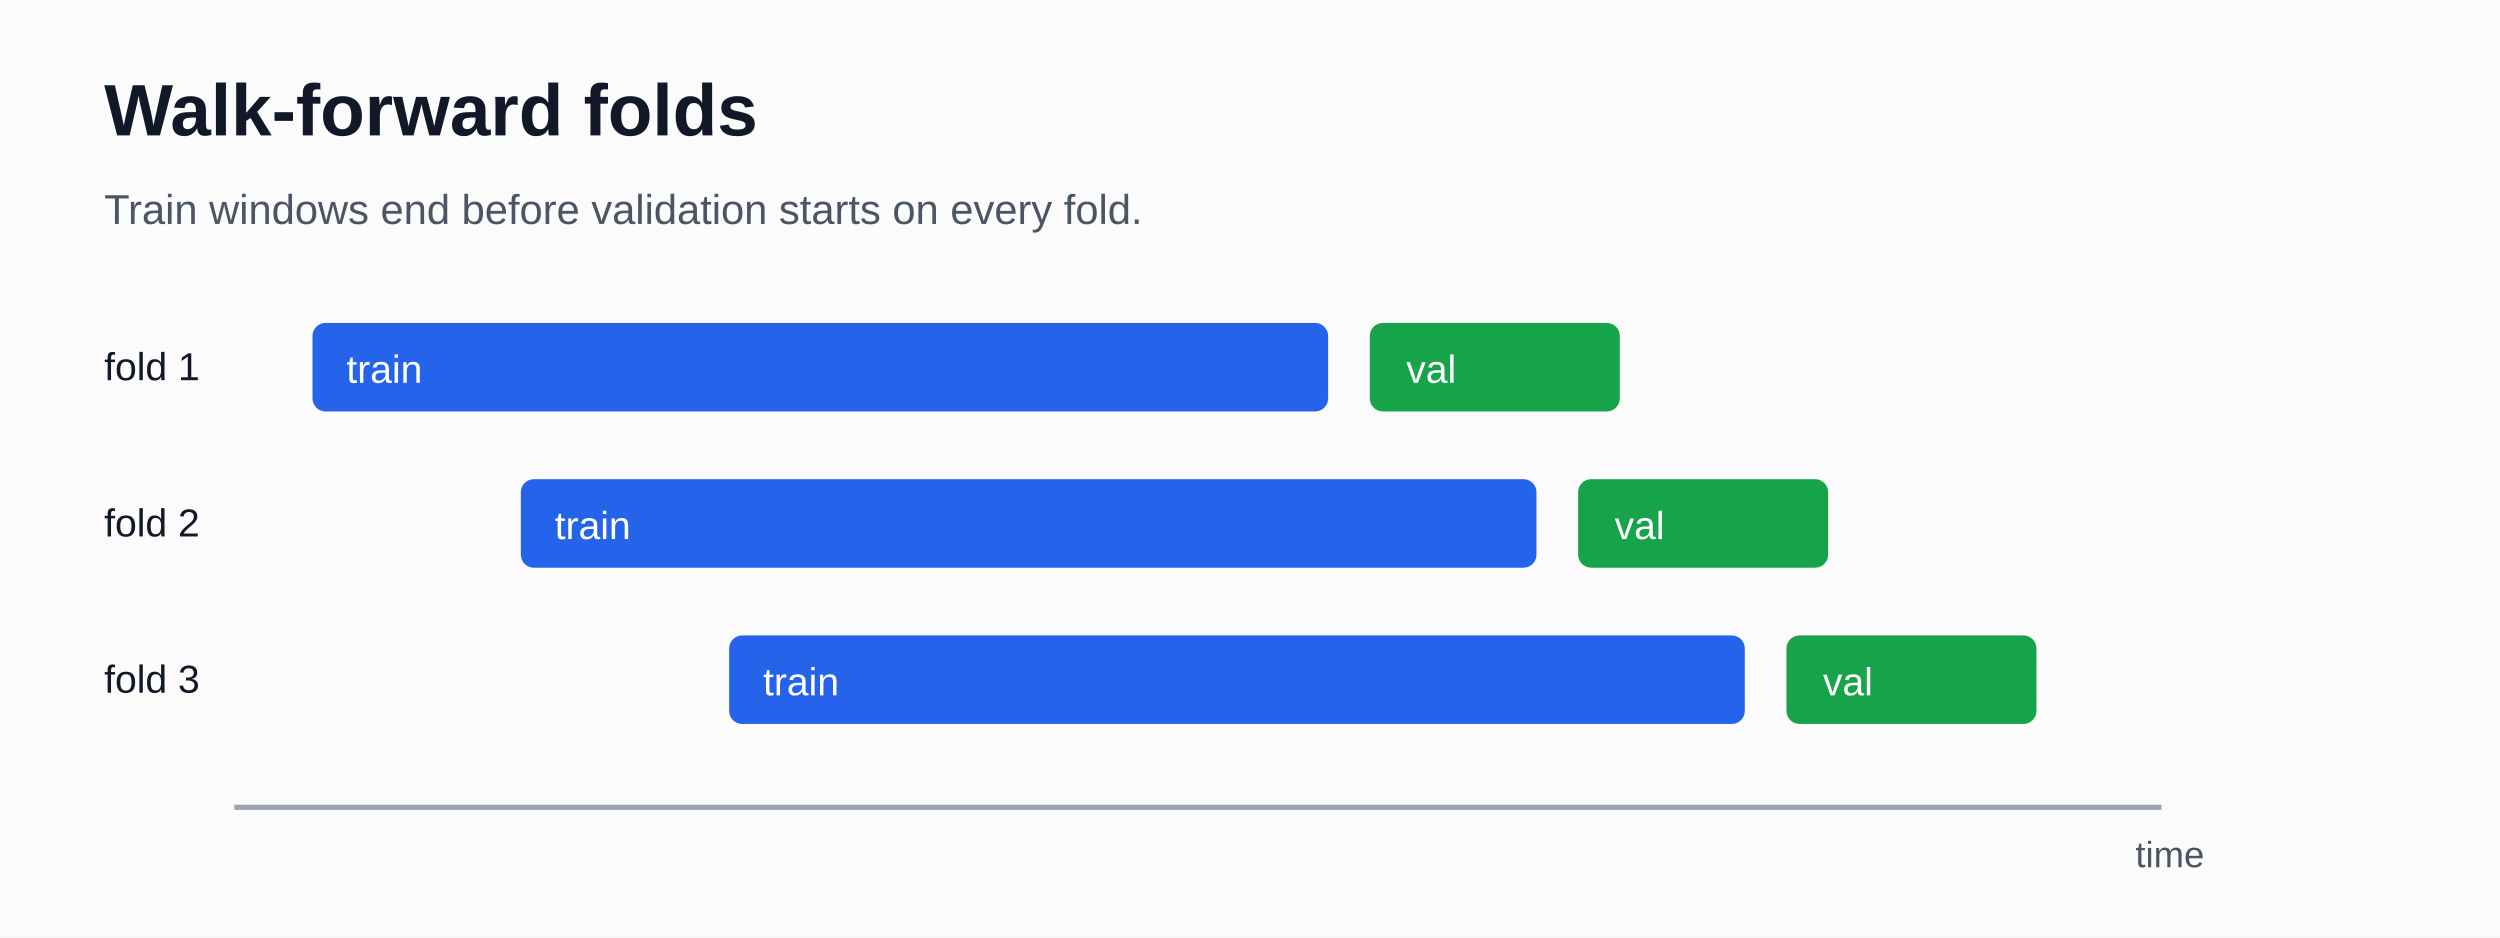
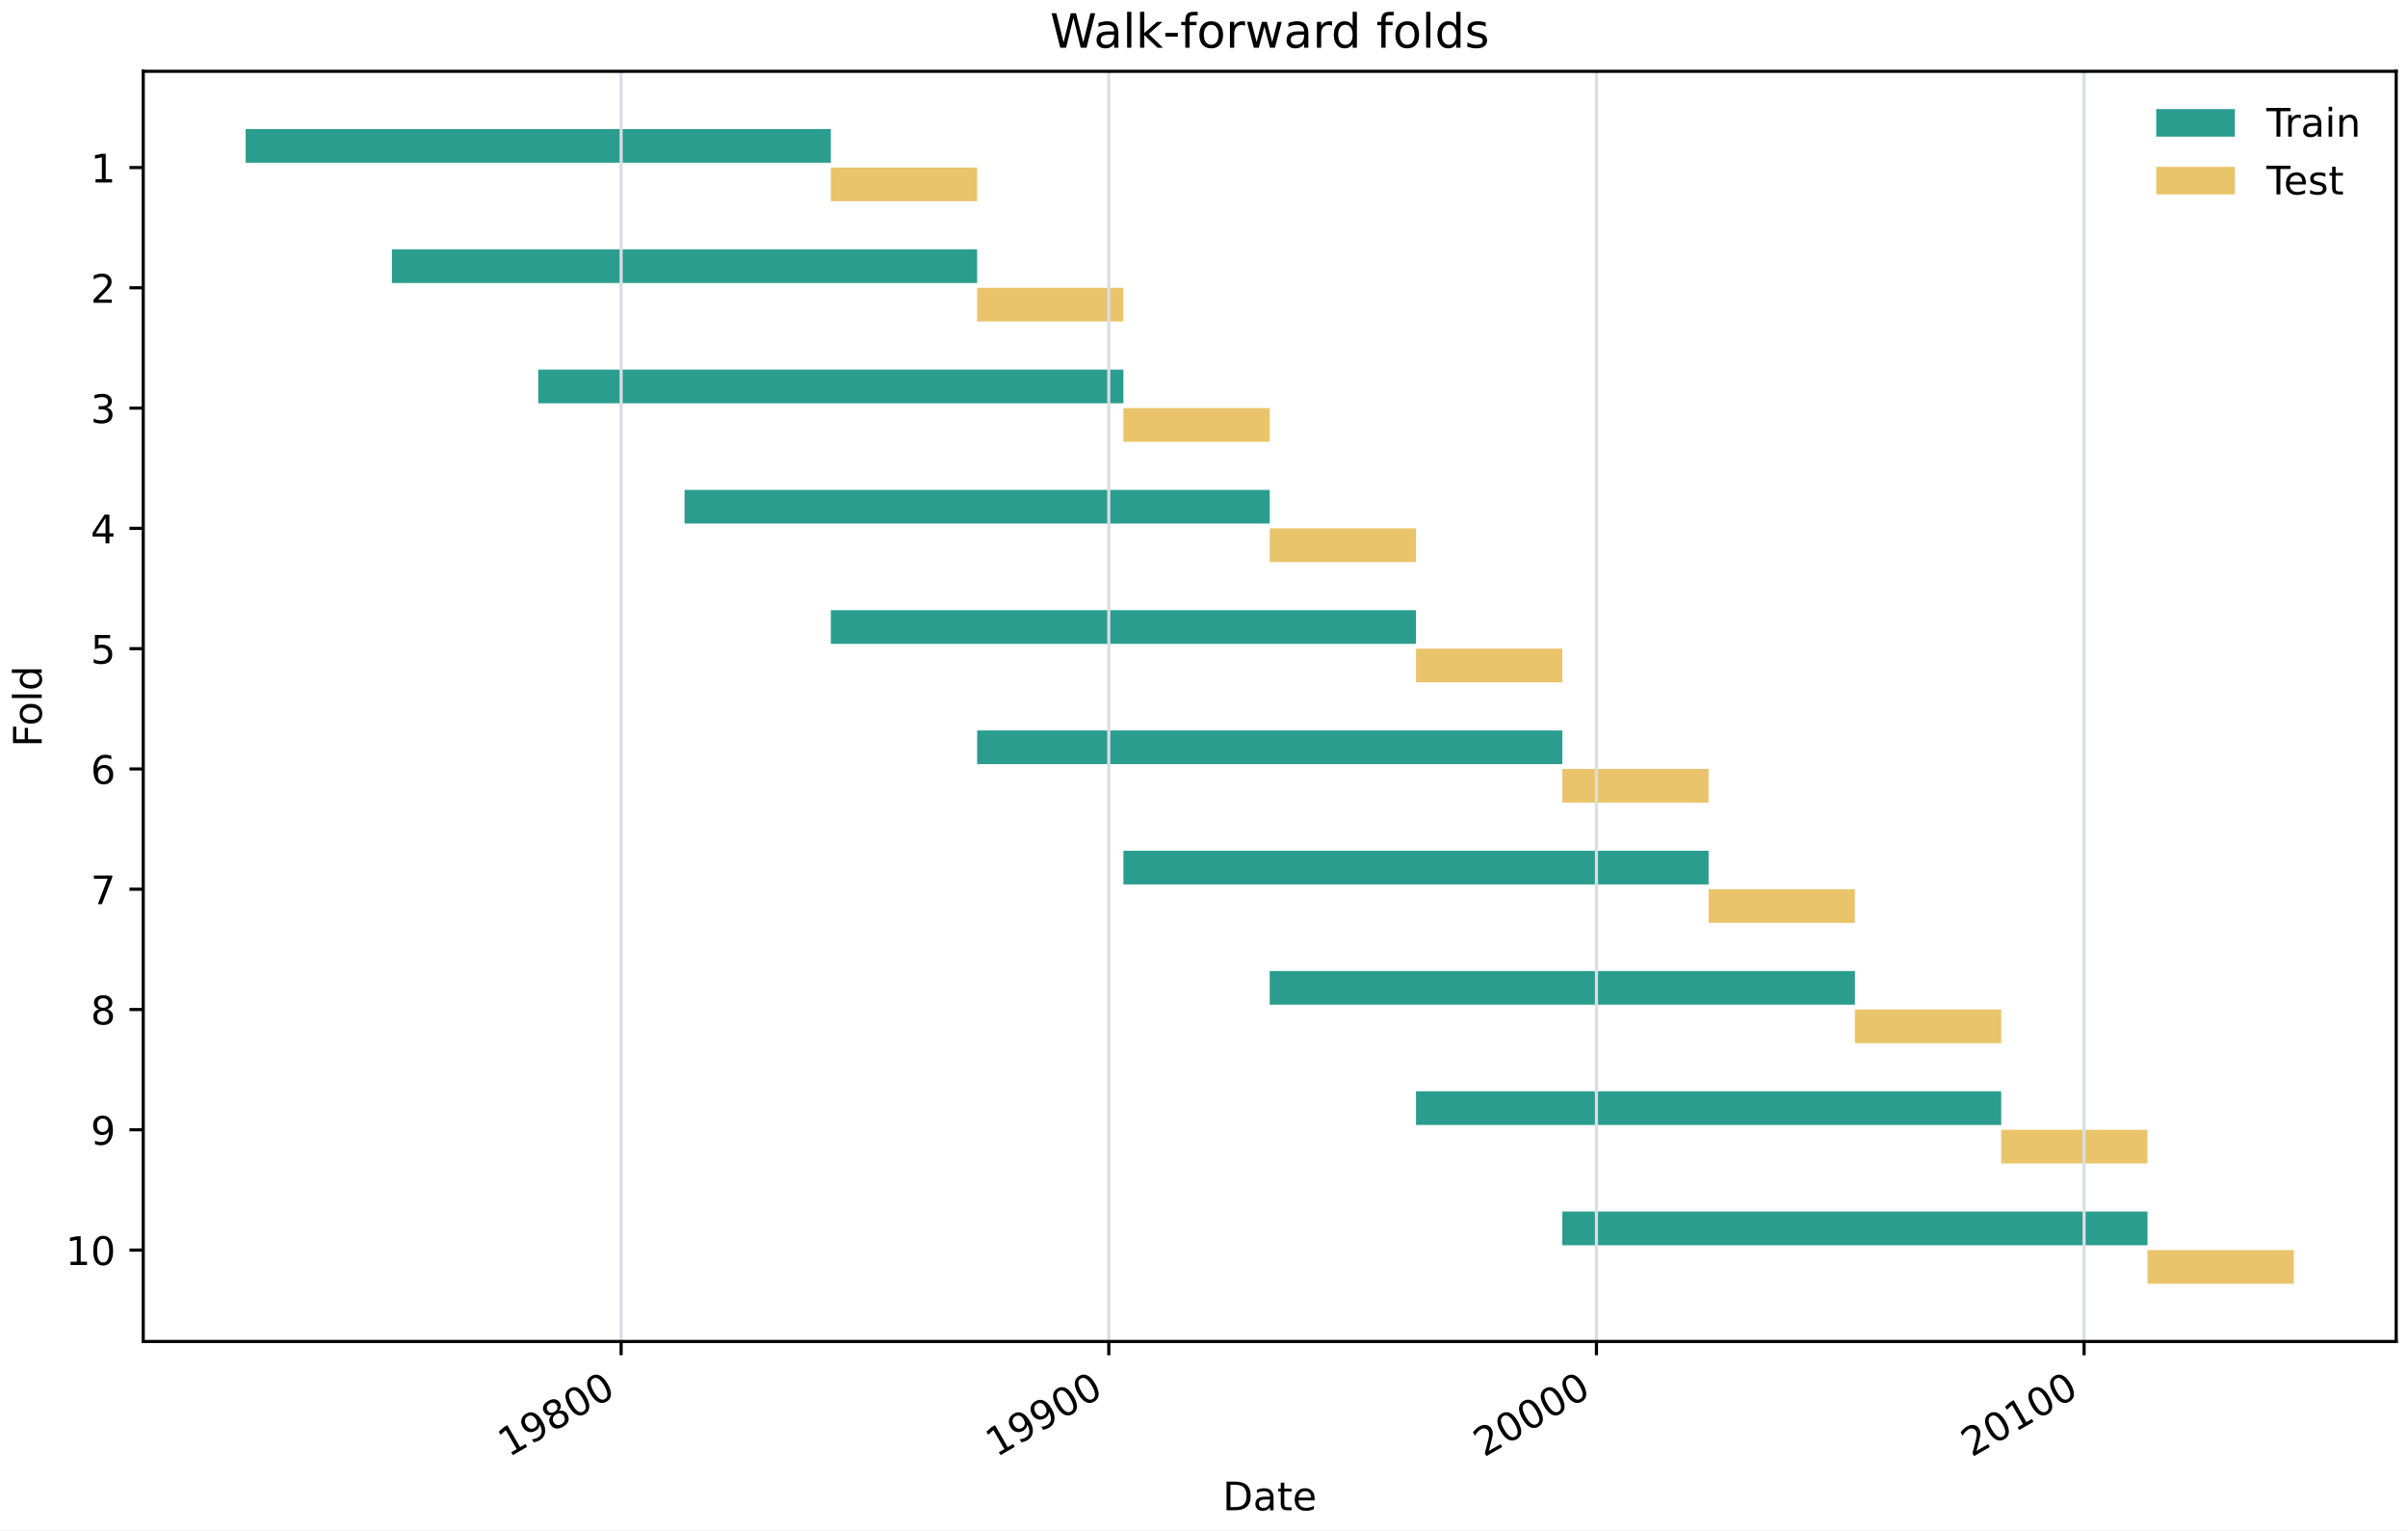
- <svg xmlns="http://www.w3.org/2000/svg" width="960" height="360" viewBox="0 0 960 360">
-   <rect width="960" height="360" fill="#fbfbfb" />
-   <text x="40" y="52" font-family="Arial, sans-serif" font-size="28" font-weight="700" fill="#111827">Walk-forward folds</text>
-   <text x="40" y="86" font-family="Arial, sans-serif" font-size="16" fill="#4b5563">Train windows end before validation starts on every fold.</text>
-   <g font-family="Arial, sans-serif" font-size="15" fill="#111827">
-     <text x="40" y="146">fold 1</text>
-     <rect x="120" y="124" width="390" height="34" rx="5" fill="#2563eb" />
-     <rect x="526" y="124" width="96" height="34" rx="5" fill="#16a34a" />
-     <text x="133" y="147" fill="#fff">train</text>
-     <text x="540" y="147" fill="#fff">val</text>
-     <text x="40" y="206">fold 2</text>
-     <rect x="200" y="184" width="390" height="34" rx="5" fill="#2563eb" />
-     <rect x="606" y="184" width="96" height="34" rx="5" fill="#16a34a" />
-     <text x="213" y="207" fill="#fff">train</text>
-     <text x="620" y="207" fill="#fff">val</text>
-     <text x="40" y="266">fold 3</text>
-     <rect x="280" y="244" width="390" height="34" rx="5" fill="#2563eb" />
-     <rect x="686" y="244" width="96" height="34" rx="5" fill="#16a34a" />
-     <text x="293" y="267" fill="#fff">train</text>
-     <text x="700" y="267" fill="#fff">val</text>
+ <svg xmlns="http://www.w3.org/2000/svg" xmlns:xlink="http://www.w3.org/1999/xlink" width="612pt" height="388.8pt" viewBox="0 0 612 388.8" version="1.1">
+   <defs>
+     <style type="text/css">*{stroke-linejoin: round; stroke-linecap: butt}</style>
+   </defs>
+   <g id="figure_1">
+     <g id="patch_1">
+       <path d="M 0 388.8 L 612 388.8 L 612 0 L 0 0 z " style="fill: #ffffff" />
+     </g>
+     <g id="axes_1">
+       <g id="patch_2">
+         <path d="M 36.403 340.834 L 609 340.834 L 609 18.118 L 36.403 18.118 z " style="fill: #ffffff" />
+       </g>
+       <g id="PolyCollection_1">
+         <path d="M 62.43 32.787 L 62.43 41.344 L 211.157 41.344 L 211.157 32.787 z " clip-path="url(#pca16dbfe46)" style="fill: #2a9d8f" />
+       </g>
+       <g id="PolyCollection_2">
+         <path d="M 211.157 42.567 L 211.157 51.123 L 248.338 51.123 L 248.338 42.567 z " clip-path="url(#pca16dbfe46)" style="fill: #e9c46a" />
+       </g>
+       <g id="PolyCollection_3">
+         <path d="M 99.612 63.347 L 99.612 71.904 L 248.338 71.904 L 248.338 63.347 z " clip-path="url(#pca16dbfe46)" style="fill: #2a9d8f" />
+       </g>
+       <g id="PolyCollection_4">
+         <path d="M 248.338 73.127 L 248.338 81.684 L 285.52 81.684 L 285.52 73.127 z " clip-path="url(#pca16dbfe46)" style="fill: #e9c46a" />
+       </g>
+       <g id="PolyCollection_5">
+         <path d="M 136.794 93.908 L 136.794 102.464 L 285.52 102.464 L 285.52 93.908 z " clip-path="url(#pca16dbfe46)" style="fill: #2a9d8f" />
+       </g>
+       <g id="PolyCollection_6">
+         <path d="M 285.52 103.687 L 285.52 112.244 L 322.702 112.244 L 322.702 103.687 z " clip-path="url(#pca16dbfe46)" style="fill: #e9c46a" />
+       </g>
+       <g id="PolyCollection_7">
+         <path d="M 173.975 124.468 L 173.975 133.025 L 322.702 133.025 L 322.702 124.468 z " clip-path="url(#pca16dbfe46)" style="fill: #2a9d8f" />
+       </g>
+       <g id="PolyCollection_8">
+         <path d="M 322.702 134.247 L 322.702 142.804 L 359.883 142.804 L 359.883 134.247 z " clip-path="url(#pca16dbfe46)" style="fill: #e9c46a" />
+       </g>
+       <g id="PolyCollection_9">
+         <path d="M 211.157 155.028 L 211.157 163.585 L 359.883 163.585 L 359.883 155.028 z " clip-path="url(#pca16dbfe46)" style="fill: #2a9d8f" />
+       </g>
+       <g id="PolyCollection_10">
+         <path d="M 359.883 164.807 L 359.883 173.364 L 397.065 173.364 L 397.065 164.807 z " clip-path="url(#pca16dbfe46)" style="fill: #e9c46a" />
+       </g>
+       <g id="PolyCollection_11">
+         <path d="M 248.338 185.588 L 248.338 194.145 L 397.065 194.145 L 397.065 185.588 z " clip-path="url(#pca16dbfe46)" style="fill: #2a9d8f" />
+       </g>
+       <g id="PolyCollection_12">
+         <path d="M 397.065 195.367 L 397.065 203.924 L 434.246 203.924 L 434.246 195.367 z " clip-path="url(#pca16dbfe46)" style="fill: #e9c46a" />
+       </g>
+       <g id="PolyCollection_13">
+         <path d="M 285.52 216.148 L 285.52 224.705 L 434.246 224.705 L 434.246 216.148 z " clip-path="url(#pca16dbfe46)" style="fill: #2a9d8f" />
+       </g>
+       <g id="PolyCollection_14">
+         <path d="M 434.246 225.928 L 434.246 234.484 L 471.428 234.484 L 471.428 225.928 z " clip-path="url(#pca16dbfe46)" style="fill: #e9c46a" />
+       </g>
+       <g id="PolyCollection_15">
+         <path d="M 322.702 246.709 L 322.702 255.265 L 471.428 255.265 L 471.428 246.709 z " clip-path="url(#pca16dbfe46)" style="fill: #2a9d8f" />
+       </g>
+       <g id="PolyCollection_16">
+         <path d="M 471.428 256.488 L 471.428 265.045 L 508.609 265.045 L 508.609 256.488 z " clip-path="url(#pca16dbfe46)" style="fill: #e9c46a" />
+       </g>
+       <g id="PolyCollection_17">
+         <path d="M 359.883 277.269 L 359.883 285.826 L 508.609 285.826 L 508.609 277.269 z " clip-path="url(#pca16dbfe46)" style="fill: #2a9d8f" />
+       </g>
+       <g id="PolyCollection_18">
+         <path d="M 508.609 287.048 L 508.609 295.605 L 545.791 295.605 L 545.791 287.048 z " clip-path="url(#pca16dbfe46)" style="fill: #e9c46a" />
+       </g>
+       <g id="PolyCollection_19">
+         <path d="M 397.065 307.829 L 397.065 316.386 L 545.791 316.386 L 545.791 307.829 z " clip-path="url(#pca16dbfe46)" style="fill: #2a9d8f" />
+       </g>
+       <g id="PolyCollection_20">
+         <path d="M 545.791 317.608 L 545.791 326.165 L 582.973 326.165 L 582.973 317.608 z " clip-path="url(#pca16dbfe46)" style="fill: #e9c46a" />
+       </g>
+       <g id="matplotlib.axis_1">
+         <g id="xtick_1">
+           <g id="line2d_1">
+             <path d="M 157.863 340.834 L 157.863 18.118 " clip-path="url(#pca16dbfe46)" style="fill: none; stroke: #d9dee3; stroke-width: 0.8; stroke-linecap: square" />
+           </g>
+           <g id="line2d_2">
+             <defs>
+               <path id="m3db64fca69" d="M 0 0 L 0 3.5 " style="stroke: #000000; stroke-width: 0.8" />
+             </defs>
+             <g>
+               <use xlink:href="#m3db64fca69" x="157.863" y="340.834" style="stroke: #000000; stroke-width: 0.8" />
+             </g>
+           </g>
+           <g id="text_1">
+             <g transform="translate(129.2729 370.3206) rotate(-30) scale(0.1 -0.1)">
+               <defs>
+                 <path id="DejaVuSans-31" d="M 794 531 L 1825 531 L 1825 4091 L 703 3866 L 703 4441 L 1819 4666 L 2450 4666 L 2450 531 L 3481 531 L 3481 0 L 794 0 L 794 531 z " transform="scale(0.015625)" />
+                 <path id="DejaVuSans-39" d="M 703 97 L 703 672 Q 941 559 1184 500 Q 1428 441 1663 441 Q 2288 441 2617 861 Q 2947 1281 2994 2138 Q 2813 1869 2534 1725 Q 2256 1581 1919 1581 Q 1219 1581 811 2004 Q 403 2428 403 3163 Q 403 3881 828 4315 Q 1253 4750 1959 4750 Q 2769 4750 3195 4129 Q 3622 3509 3622 2328 Q 3622 1225 3098 567 Q 2575 -91 1691 -91 Q 1453 -91 1209 -44 Q 966 3 703 97 z M 1959 2075 Q 2384 2075 2632 2365 Q 2881 2656 2881 3163 Q 2881 3666 2632 3958 Q 2384 4250 1959 4250 Q 1534 4250 1286 3958 Q 1038 3666 1038 3163 Q 1038 2656 1286 2365 Q 1534 2075 1959 2075 z " transform="scale(0.015625)" />
+                 <path id="DejaVuSans-38" d="M 2034 2216 Q 1584 2216 1326 1975 Q 1069 1734 1069 1313 Q 1069 891 1326 650 Q 1584 409 2034 409 Q 2484 409 2743 651 Q 3003 894 3003 1313 Q 3003 1734 2745 1975 Q 2488 2216 2034 2216 z M 1403 2484 Q 997 2584 770 2862 Q 544 3141 544 3541 Q 544 4100 942 4425 Q 1341 4750 2034 4750 Q 2731 4750 3128 4425 Q 3525 4100 3525 3541 Q 3525 3141 3298 2862 Q 3072 2584 2669 2484 Q 3125 2378 3379 2068 Q 3634 1759 3634 1313 Q 3634 634 3220 271 Q 2806 -91 2034 -91 Q 1263 -91 848 271 Q 434 634 434 1313 Q 434 1759 690 2068 Q 947 2378 1403 2484 z M 1172 3481 Q 1172 3119 1398 2916 Q 1625 2713 2034 2713 Q 2441 2713 2670 2916 Q 2900 3119 2900 3481 Q 2900 3844 2670 4047 Q 2441 4250 2034 4250 Q 1625 4250 1398 4047 Q 1172 3844 1172 3481 z " transform="scale(0.015625)" />
+                 <path id="DejaVuSans-30" d="M 2034 4250 Q 1547 4250 1301 3770 Q 1056 3291 1056 2328 Q 1056 1369 1301 889 Q 1547 409 2034 409 Q 2525 409 2770 889 Q 3016 1369 3016 2328 Q 3016 3291 2770 3770 Q 2525 4250 2034 4250 z M 2034 4750 Q 2819 4750 3233 4129 Q 3647 3509 3647 2328 Q 3647 1150 3233 529 Q 2819 -91 2034 -91 Q 1250 -91 836 529 Q 422 1150 422 2328 Q 422 3509 836 4129 Q 1250 4750 2034 4750 z " transform="scale(0.015625)" />
+               </defs>
+               <use xlink:href="#DejaVuSans-31" />
+               <use xlink:href="#DejaVuSans-39" transform="translate(63.62305 0)" />
+               <use xlink:href="#DejaVuSans-38" transform="translate(127.2461 0)" />
+               <use xlink:href="#DejaVuSans-30" transform="translate(190.8691 0)" />
+               <use xlink:href="#DejaVuSans-30" transform="translate(254.4922 0)" />
+             </g>
+           </g>
+         </g>
+         <g id="xtick_2">
+           <g id="line2d_3">
+             <path d="M 281.802 340.834 L 281.802 18.118 " clip-path="url(#pca16dbfe46)" style="fill: none; stroke: #d9dee3; stroke-width: 0.8; stroke-linecap: square" />
+           </g>
+           <g id="line2d_4">
+             <g>
+               <use xlink:href="#m3db64fca69" x="281.802" y="340.834" style="stroke: #000000; stroke-width: 0.8" />
+             </g>
+           </g>
+           <g id="text_2">
+             <g transform="translate(253.2115 370.3206) rotate(-30) scale(0.1 -0.1)">
+               <use xlink:href="#DejaVuSans-31" />
+               <use xlink:href="#DejaVuSans-39" transform="translate(63.62305 0)" />
+               <use xlink:href="#DejaVuSans-39" transform="translate(127.2461 0)" />
+               <use xlink:href="#DejaVuSans-30" transform="translate(190.8691 0)" />
+               <use xlink:href="#DejaVuSans-30" transform="translate(254.4922 0)" />
+             </g>
+           </g>
+         </g>
+         <g id="xtick_3">
+           <g id="line2d_5">
+             <path d="M 405.74 340.834 L 405.74 18.118 " clip-path="url(#pca16dbfe46)" style="fill: none; stroke: #d9dee3; stroke-width: 0.8; stroke-linecap: square" />
+           </g>
+           <g id="line2d_6">
+             <g>
+               <use xlink:href="#m3db64fca69" x="405.74" y="340.834" style="stroke: #000000; stroke-width: 0.8" />
+             </g>
+           </g>
+           <g id="text_3">
+             <g transform="translate(377.1502 370.3206) rotate(-30) scale(0.1 -0.1)">
+               <defs>
+                 <path id="DejaVuSans-32" d="M 1228 531 L 3431 531 L 3431 0 L 469 0 L 469 531 Q 828 903 1448 1529 Q 2069 2156 2228 2338 Q 2531 2678 2651 2914 Q 2772 3150 2772 3378 Q 2772 3750 2511 3984 Q 2250 4219 1831 4219 Q 1534 4219 1204 4116 Q 875 4013 500 3803 L 500 4441 Q 881 4594 1212 4672 Q 1544 4750 1819 4750 Q 2544 4750 2975 4387 Q 3406 4025 3406 3419 Q 3406 3131 3298 2873 Q 3191 2616 2906 2266 Q 2828 2175 2409 1742 Q 1991 1309 1228 531 z " transform="scale(0.015625)" />
+               </defs>
+               <use xlink:href="#DejaVuSans-32" />
+               <use xlink:href="#DejaVuSans-30" transform="translate(63.62305 0)" />
+               <use xlink:href="#DejaVuSans-30" transform="translate(127.2461 0)" />
+               <use xlink:href="#DejaVuSans-30" transform="translate(190.8691 0)" />
+               <use xlink:href="#DejaVuSans-30" transform="translate(254.4922 0)" />
+             </g>
+           </g>
+         </g>
+         <g id="xtick_4">
+           <g id="line2d_7">
+             <path d="M 529.679 340.834 L 529.679 18.118 " clip-path="url(#pca16dbfe46)" style="fill: none; stroke: #d9dee3; stroke-width: 0.8; stroke-linecap: square" />
+           </g>
+           <g id="line2d_8">
+             <g>
+               <use xlink:href="#m3db64fca69" x="529.679" y="340.834" style="stroke: #000000; stroke-width: 0.8" />
+             </g>
+           </g>
+           <g id="text_4">
+             <g transform="translate(501.0888 370.3206) rotate(-30) scale(0.1 -0.1)">
+               <use xlink:href="#DejaVuSans-32" />
+               <use xlink:href="#DejaVuSans-30" transform="translate(63.62305 0)" />
+               <use xlink:href="#DejaVuSans-31" transform="translate(127.2461 0)" />
+               <use xlink:href="#DejaVuSans-30" transform="translate(190.8691 0)" />
+               <use xlink:href="#DejaVuSans-30" transform="translate(254.4922 0)" />
+             </g>
+           </g>
+         </g>
+         <g id="text_5">
+           <g transform="translate(310.7508 383.7201) scale(0.1 -0.1)">
+             <defs>
+               <path id="DejaVuSans-44" d="M 1259 4147 L 1259 519 L 2022 519 Q 2988 519 3436 956 Q 3884 1394 3884 2338 Q 3884 3275 3436 3711 Q 2988 4147 2022 4147 L 1259 4147 z M 628 4666 L 1925 4666 Q 3281 4666 3915 4102 Q 4550 3538 4550 2338 Q 4550 1131 3912 565 Q 3275 0 1925 0 L 628 0 L 628 4666 z " transform="scale(0.015625)" />
+               <path id="DejaVuSans-61" d="M 2194 1759 Q 1497 1759 1228 1600 Q 959 1441 959 1056 Q 959 750 1161 570 Q 1363 391 1709 391 Q 2188 391 2477 730 Q 2766 1069 2766 1631 L 2766 1759 L 2194 1759 z M 3341 1997 L 3341 0 L 2766 0 L 2766 531 Q 2569 213 2275 61 Q 1981 -91 1556 -91 Q 1019 -91 701 211 Q 384 513 384 1019 Q 384 1609 779 1909 Q 1175 2209 1959 2209 L 2766 2209 L 2766 2266 Q 2766 2663 2505 2880 Q 2244 3097 1772 3097 Q 1472 3097 1187 3025 Q 903 2953 641 2809 L 641 3341 Q 956 3463 1253 3523 Q 1550 3584 1831 3584 Q 2591 3584 2966 3190 Q 3341 2797 3341 1997 z " transform="scale(0.015625)" />
+               <path id="DejaVuSans-74" d="M 1172 4494 L 1172 3500 L 2356 3500 L 2356 3053 L 1172 3053 L 1172 1153 Q 1172 725 1289 603 Q 1406 481 1766 481 L 2356 481 L 2356 0 L 1766 0 Q 1100 0 847 248 Q 594 497 594 1153 L 594 3053 L 172 3053 L 172 3500 L 594 3500 L 594 4494 L 1172 4494 z " transform="scale(0.015625)" />
+               <path id="DejaVuSans-65" d="M 3597 1894 L 3597 1613 L 953 1613 Q 991 1019 1311 708 Q 1631 397 2203 397 Q 2534 397 2845 478 Q 3156 559 3463 722 L 3463 178 Q 3153 47 2828 -22 Q 2503 -91 2169 -91 Q 1331 -91 842 396 Q 353 884 353 1716 Q 353 2575 817 3079 Q 1281 3584 2069 3584 Q 2775 3584 3186 3129 Q 3597 2675 3597 1894 z M 3022 2063 Q 3016 2534 2758 2815 Q 2500 3097 2075 3097 Q 1594 3097 1305 2825 Q 1016 2553 972 2059 L 3022 2063 z " transform="scale(0.015625)" />
+             </defs>
+             <use xlink:href="#DejaVuSans-44" />
+             <use xlink:href="#DejaVuSans-61" transform="translate(77.00195 0)" />
+             <use xlink:href="#DejaVuSans-74" transform="translate(138.2812 0)" />
+             <use xlink:href="#DejaVuSans-65" transform="translate(177.4902 0)" />
+           </g>
+         </g>
+       </g>
+       <g id="matplotlib.axis_2">
+         <g id="ytick_1">
+           <g id="line2d_9">
+             <defs>
+               <path id="mf50510e77c" d="M 0 0 L -3.5 0 " style="stroke: #000000; stroke-width: 0.8" />
+             </defs>
+             <g>
+               <use xlink:href="#mf50510e77c" x="36.403" y="42.567" style="stroke: #000000; stroke-width: 0.8" />
+             </g>
+           </g>
+           <g id="text_6">
+             <g transform="translate(23.04087 46.36573) scale(0.1 -0.1)">
+               <use xlink:href="#DejaVuSans-31" />
+             </g>
+           </g>
+         </g>
+         <g id="ytick_2">
+           <g id="line2d_10">
+             <g>
+               <use xlink:href="#mf50510e77c" x="36.403" y="73.127" style="stroke: #000000; stroke-width: 0.8" />
+             </g>
+           </g>
+           <g id="text_7">
+             <g transform="translate(23.04087 76.92591) scale(0.1 -0.1)">
+               <use xlink:href="#DejaVuSans-32" />
+             </g>
+           </g>
+         </g>
+         <g id="ytick_3">
+           <g id="line2d_11">
+             <g>
+               <use xlink:href="#mf50510e77c" x="36.403" y="103.687" style="stroke: #000000; stroke-width: 0.8" />
+             </g>
+           </g>
+           <g id="text_8">
+             <g transform="translate(23.04087 107.4861) scale(0.1 -0.1)">
+               <defs>
+                 <path id="DejaVuSans-33" d="M 2597 2516 Q 3050 2419 3304 2112 Q 3559 1806 3559 1356 Q 3559 666 3084 287 Q 2609 -91 1734 -91 Q 1441 -91 1130 -33 Q 819 25 488 141 L 488 750 Q 750 597 1062 519 Q 1375 441 1716 441 Q 2309 441 2620 675 Q 2931 909 2931 1356 Q 2931 1769 2642 2001 Q 2353 2234 1838 2234 L 1294 2234 L 1294 2753 L 1863 2753 Q 2328 2753 2575 2939 Q 2822 3125 2822 3475 Q 2822 3834 2567 4026 Q 2313 4219 1838 4219 Q 1578 4219 1281 4162 Q 984 4106 628 3988 L 628 4550 Q 988 4650 1302 4700 Q 1616 4750 1894 4750 Q 2613 4750 3031 4423 Q 3450 4097 3450 3541 Q 3450 3153 3228 2886 Q 3006 2619 2597 2516 z " transform="scale(0.015625)" />
+               </defs>
+               <use xlink:href="#DejaVuSans-33" />
+             </g>
+           </g>
+         </g>
+         <g id="ytick_4">
+           <g id="line2d_12">
+             <g>
+               <use xlink:href="#mf50510e77c" x="36.403" y="134.247" style="stroke: #000000; stroke-width: 0.8" />
+             </g>
+           </g>
+           <g id="text_9">
+             <g transform="translate(23.04087 138.0463) scale(0.1 -0.1)">
+               <defs>
+                 <path id="DejaVuSans-34" d="M 2419 4116 L 825 1625 L 2419 1625 L 2419 4116 z M 2253 4666 L 3047 4666 L 3047 1625 L 3713 1625 L 3713 1100 L 3047 1100 L 3047 0 L 2419 0 L 2419 1100 L 313 1100 L 313 1709 L 2253 4666 z " transform="scale(0.015625)" />
+               </defs>
+               <use xlink:href="#DejaVuSans-34" />
+             </g>
+           </g>
+         </g>
+         <g id="ytick_5">
+           <g id="line2d_13">
+             <g>
+               <use xlink:href="#mf50510e77c" x="36.403" y="164.807" style="stroke: #000000; stroke-width: 0.8" />
+             </g>
+           </g>
+           <g id="text_10">
+             <g transform="translate(23.04087 168.6065) scale(0.1 -0.1)">
+               <defs>
+                 <path id="DejaVuSans-35" d="M 691 4666 L 3169 4666 L 3169 4134 L 1269 4134 L 1269 2991 Q 1406 3038 1543 3061 Q 1681 3084 1819 3084 Q 2600 3084 3056 2656 Q 3513 2228 3513 1497 Q 3513 744 3044 326 Q 2575 -91 1722 -91 Q 1428 -91 1123 -41 Q 819 9 494 109 L 494 744 Q 775 591 1075 516 Q 1375 441 1709 441 Q 2250 441 2565 725 Q 2881 1009 2881 1497 Q 2881 1984 2565 2268 Q 2250 2553 1709 2553 Q 1456 2553 1204 2497 Q 953 2441 691 2322 L 691 4666 z " transform="scale(0.015625)" />
+               </defs>
+               <use xlink:href="#DejaVuSans-35" />
+             </g>
+           </g>
+         </g>
+         <g id="ytick_6">
+           <g id="line2d_14">
+             <g>
+               <use xlink:href="#mf50510e77c" x="36.403" y="195.367" style="stroke: #000000; stroke-width: 0.8" />
+             </g>
+           </g>
+           <g id="text_11">
+             <g transform="translate(23.04087 199.1666) scale(0.1 -0.1)">
+               <defs>
+                 <path id="DejaVuSans-36" d="M 2113 2584 Q 1688 2584 1439 2293 Q 1191 2003 1191 1497 Q 1191 994 1439 701 Q 1688 409 2113 409 Q 2538 409 2786 701 Q 3034 994 3034 1497 Q 3034 2003 2786 2293 Q 2538 2584 2113 2584 z M 3366 4563 L 3366 3988 Q 3128 4100 2886 4159 Q 2644 4219 2406 4219 Q 1781 4219 1451 3797 Q 1122 3375 1075 2522 Q 1259 2794 1537 2939 Q 1816 3084 2150 3084 Q 2853 3084 3261 2657 Q 3669 2231 3669 1497 Q 3669 778 3244 343 Q 2819 -91 2113 -91 Q 1303 -91 875 529 Q 447 1150 447 2328 Q 447 3434 972 4092 Q 1497 4750 2381 4750 Q 2619 4750 2861 4703 Q 3103 4656 3366 4563 z " transform="scale(0.015625)" />
+               </defs>
+               <use xlink:href="#DejaVuSans-36" />
+             </g>
+           </g>
+         </g>
+         <g id="ytick_7">
+           <g id="line2d_15">
+             <g>
+               <use xlink:href="#mf50510e77c" x="36.403" y="225.928" style="stroke: #000000; stroke-width: 0.8" />
+             </g>
+           </g>
+           <g id="text_12">
+             <g transform="translate(23.04087 229.7268) scale(0.1 -0.1)">
+               <defs>
+                 <path id="DejaVuSans-37" d="M 525 4666 L 3525 4666 L 3525 4397 L 1831 0 L 1172 0 L 2766 4134 L 525 4134 L 525 4666 z " transform="scale(0.015625)" />
+               </defs>
+               <use xlink:href="#DejaVuSans-37" />
+             </g>
+           </g>
+         </g>
+         <g id="ytick_8">
+           <g id="line2d_16">
+             <g>
+               <use xlink:href="#mf50510e77c" x="36.403" y="256.488" style="stroke: #000000; stroke-width: 0.8" />
+             </g>
+           </g>
+           <g id="text_13">
+             <g transform="translate(23.04087 260.287) scale(0.1 -0.1)">
+               <use xlink:href="#DejaVuSans-38" />
+             </g>
+           </g>
+         </g>
+         <g id="ytick_9">
+           <g id="line2d_17">
+             <g>
+               <use xlink:href="#mf50510e77c" x="36.403" y="287.048" style="stroke: #000000; stroke-width: 0.8" />
+             </g>
+           </g>
+           <g id="text_14">
+             <g transform="translate(23.04087 290.8472) scale(0.1 -0.1)">
+               <use xlink:href="#DejaVuSans-39" />
+             </g>
+           </g>
+         </g>
+         <g id="ytick_10">
+           <g id="line2d_18">
+             <g>
+               <use xlink:href="#mf50510e77c" x="36.403" y="317.608" style="stroke: #000000; stroke-width: 0.8" />
+             </g>
+           </g>
+           <g id="text_15">
+             <g transform="translate(16.67836 321.4074) scale(0.1 -0.1)">
+               <use xlink:href="#DejaVuSans-31" />
+               <use xlink:href="#DejaVuSans-30" transform="translate(63.62305 0)" />
+             </g>
+           </g>
+         </g>
+         <g id="text_16">
+           <g transform="translate(10.59868 189.7933) rotate(-90) scale(0.1 -0.1)">
+             <defs>
+               <path id="DejaVuSans-46" d="M 628 4666 L 3309 4666 L 3309 4134 L 1259 4134 L 1259 2759 L 3109 2759 L 3109 2228 L 1259 2228 L 1259 0 L 628 0 L 628 4666 z " transform="scale(0.015625)" />
+               <path id="DejaVuSans-6f" d="M 1959 3097 Q 1497 3097 1228 2736 Q 959 2375 959 1747 Q 959 1119 1226 758 Q 1494 397 1959 397 Q 2419 397 2687 759 Q 2956 1122 2956 1747 Q 2956 2369 2687 2733 Q 2419 3097 1959 3097 z M 1959 3584 Q 2709 3584 3137 3096 Q 3566 2609 3566 1747 Q 3566 888 3137 398 Q 2709 -91 1959 -91 Q 1206 -91 779 398 Q 353 888 353 1747 Q 353 2609 779 3096 Q 1206 3584 1959 3584 z " transform="scale(0.015625)" />
+               <path id="DejaVuSans-6c" d="M 603 4863 L 1178 4863 L 1178 0 L 603 0 L 603 4863 z " transform="scale(0.015625)" />
+               <path id="DejaVuSans-64" d="M 2906 2969 L 2906 4863 L 3481 4863 L 3481 0 L 2906 0 L 2906 525 Q 2725 213 2448 61 Q 2172 -91 1784 -91 Q 1150 -91 751 415 Q 353 922 353 1747 Q 353 2572 751 3078 Q 1150 3584 1784 3584 Q 2172 3584 2448 3432 Q 2725 3281 2906 2969 z M 947 1747 Q 947 1113 1208 752 Q 1469 391 1925 391 Q 2381 391 2643 752 Q 2906 1113 2906 1747 Q 2906 2381 2643 2742 Q 2381 3103 1925 3103 Q 1469 3103 1208 2742 Q 947 2381 947 1747 z " transform="scale(0.015625)" />
+             </defs>
+             <use xlink:href="#DejaVuSans-46" />
+             <use xlink:href="#DejaVuSans-6f" transform="translate(53.89453 0)" />
+             <use xlink:href="#DejaVuSans-6c" transform="translate(115.0762 0)" />
+             <use xlink:href="#DejaVuSans-64" transform="translate(142.8594 0)" />
+           </g>
+         </g>
+       </g>
+       <g id="patch_3">
+         <path d="M 36.403 340.834 L 36.403 18.118 " style="fill: none; stroke: #000000; stroke-width: 0.8; stroke-linejoin: miter; stroke-linecap: square" />
+       </g>
+       <g id="patch_4">
+         <path d="M 609 340.834 L 609 18.118 " style="fill: none; stroke: #000000; stroke-width: 0.8; stroke-linejoin: miter; stroke-linecap: square" />
+       </g>
+       <g id="patch_5">
+         <path d="M 36.403 340.834 L 609 340.834 " style="fill: none; stroke: #000000; stroke-width: 0.8; stroke-linejoin: miter; stroke-linecap: square" />
+       </g>
+       <g id="patch_6">
+         <path d="M 36.403 18.118 L 609 18.118 " style="fill: none; stroke: #000000; stroke-width: 0.8; stroke-linejoin: miter; stroke-linecap: square" />
+       </g>
+       <g id="text_17">
+         <g transform="translate(266.8725 12.11837) scale(0.12 -0.12)">
+           <defs>
+             <path id="DejaVuSans-57" d="M 213 4666 L 850 4666 L 1831 722 L 2809 4666 L 3519 4666 L 4500 722 L 5478 4666 L 6119 4666 L 4947 0 L 4153 0 L 3169 4050 L 2175 0 L 1381 0 L 213 4666 z " transform="scale(0.015625)" />
+             <path id="DejaVuSans-6b" d="M 581 4863 L 1159 4863 L 1159 1991 L 2875 3500 L 3609 3500 L 1753 1863 L 3688 0 L 2938 0 L 1159 1709 L 1159 0 L 581 0 L 581 4863 z " transform="scale(0.015625)" />
+             <path id="DejaVuSans-2d" d="M 313 2009 L 1997 2009 L 1997 1497 L 313 1497 L 313 2009 z " transform="scale(0.015625)" />
+             <path id="DejaVuSans-66" d="M 2375 4863 L 2375 4384 L 1825 4384 Q 1516 4384 1395 4259 Q 1275 4134 1275 3809 L 1275 3500 L 2222 3500 L 2222 3053 L 1275 3053 L 1275 0 L 697 0 L 697 3053 L 147 3053 L 147 3500 L 697 3500 L 697 3744 Q 697 4328 969 4595 Q 1241 4863 1831 4863 L 2375 4863 z " transform="scale(0.015625)" />
+             <path id="DejaVuSans-72" d="M 2631 2963 Q 2534 3019 2420 3045 Q 2306 3072 2169 3072 Q 1681 3072 1420 2755 Q 1159 2438 1159 1844 L 1159 0 L 581 0 L 581 3500 L 1159 3500 L 1159 2956 Q 1341 3275 1631 3429 Q 1922 3584 2338 3584 Q 2397 3584 2469 3576 Q 2541 3569 2628 3553 L 2631 2963 z " transform="scale(0.015625)" />
+             <path id="DejaVuSans-77" d="M 269 3500 L 844 3500 L 1563 769 L 2278 3500 L 2956 3500 L 3675 769 L 4391 3500 L 4966 3500 L 4050 0 L 3372 0 L 2619 2869 L 1863 0 L 1184 0 L 269 3500 z " transform="scale(0.015625)" />
+             <path id="DejaVuSans-20" transform="scale(0.015625)" />
+             <path id="DejaVuSans-73" d="M 2834 3397 L 2834 2853 Q 2591 2978 2328 3040 Q 2066 3103 1784 3103 Q 1356 3103 1142 2972 Q 928 2841 928 2578 Q 928 2378 1081 2264 Q 1234 2150 1697 2047 L 1894 2003 Q 2506 1872 2764 1633 Q 3022 1394 3022 966 Q 3022 478 2636 193 Q 2250 -91 1575 -91 Q 1294 -91 989 -36 Q 684 19 347 128 L 347 722 Q 666 556 975 473 Q 1284 391 1588 391 Q 1994 391 2212 530 Q 2431 669 2431 922 Q 2431 1156 2273 1281 Q 2116 1406 1581 1522 L 1381 1569 Q 847 1681 609 1914 Q 372 2147 372 2553 Q 372 3047 722 3315 Q 1072 3584 1716 3584 Q 2034 3584 2315 3537 Q 2597 3491 2834 3397 z " transform="scale(0.015625)" />
+           </defs>
+           <use xlink:href="#DejaVuSans-57" />
+           <use xlink:href="#DejaVuSans-61" transform="translate(92.50195 0)" />
+           <use xlink:href="#DejaVuSans-6c" transform="translate(153.7812 0)" />
+           <use xlink:href="#DejaVuSans-6b" transform="translate(181.5645 0)" />
+           <use xlink:href="#DejaVuSans-2d" transform="translate(239.4746 0)" />
+           <use xlink:href="#DejaVuSans-66" transform="translate(275.5586 0)" />
+           <use xlink:href="#DejaVuSans-6f" transform="translate(310.7637 0)" />
+           <use xlink:href="#DejaVuSans-72" transform="translate(371.9453 0)" />
+           <use xlink:href="#DejaVuSans-77" transform="translate(413.0586 0)" />
+           <use xlink:href="#DejaVuSans-61" transform="translate(494.8457 0)" />
+           <use xlink:href="#DejaVuSans-72" transform="translate(556.125 0)" />
+           <use xlink:href="#DejaVuSans-64" transform="translate(595.4883 0)" />
+           <use xlink:href="#DejaVuSans-20" transform="translate(658.9648 0)" />
+           <use xlink:href="#DejaVuSans-66" transform="translate(690.752 0)" />
+           <use xlink:href="#DejaVuSans-6f" transform="translate(725.957 0)" />
+           <use xlink:href="#DejaVuSans-6c" transform="translate(787.1387 0)" />
+           <use xlink:href="#DejaVuSans-64" transform="translate(814.9219 0)" />
+           <use xlink:href="#DejaVuSans-73" transform="translate(878.3984 0)" />
+         </g>
+       </g>
+       <g id="legend_1">
+         <g id="patch_7">
+           <path d="M 548.012 34.717 L 568.012 34.717 L 568.012 27.717 L 548.012 27.717 z " style="fill: #2a9d8f" />
+         </g>
+         <g id="text_18">
+           <g transform="translate(576.0123 34.7168) scale(0.1 -0.1)">
+             <defs>
+               <path id="DejaVuSans-54" d="M -19 4666 L 3928 4666 L 3928 4134 L 2272 4134 L 2272 0 L 1638 0 L 1638 4134 L -19 4134 L -19 4666 z " transform="scale(0.015625)" />
+               <path id="DejaVuSans-69" d="M 603 3500 L 1178 3500 L 1178 0 L 603 0 L 603 3500 z M 603 4863 L 1178 4863 L 1178 4134 L 603 4134 L 603 4863 z " transform="scale(0.015625)" />
+               <path id="DejaVuSans-6e" d="M 3513 2113 L 3513 0 L 2938 0 L 2938 2094 Q 2938 2591 2744 2837 Q 2550 3084 2163 3084 Q 1697 3084 1428 2787 Q 1159 2491 1159 1978 L 1159 0 L 581 0 L 581 3500 L 1159 3500 L 1159 2956 Q 1366 3272 1645 3428 Q 1925 3584 2291 3584 Q 2894 3584 3203 3211 Q 3513 2838 3513 2113 z " transform="scale(0.015625)" />
+             </defs>
+             <use xlink:href="#DejaVuSans-54" />
+             <use xlink:href="#DejaVuSans-72" transform="translate(46.33398 0)" />
+             <use xlink:href="#DejaVuSans-61" transform="translate(87.44727 0)" />
+             <use xlink:href="#DejaVuSans-69" transform="translate(148.7266 0)" />
+             <use xlink:href="#DejaVuSans-6e" transform="translate(176.5098 0)" />
+           </g>
+         </g>
+         <g id="patch_8">
+           <path d="M 548.012 49.395 L 568.012 49.395 L 568.012 42.395 L 548.012 42.395 z " style="fill: #e9c46a" />
+         </g>
+         <g id="text_19">
+           <g transform="translate(576.0123 49.39493) scale(0.1 -0.1)">
+             <use xlink:href="#DejaVuSans-54" />
+             <use xlink:href="#DejaVuSans-65" transform="translate(44.08398 0)" />
+             <use xlink:href="#DejaVuSans-73" transform="translate(105.6074 0)" />
+             <use xlink:href="#DejaVuSans-74" transform="translate(157.707 0)" />
+           </g>
+         </g>
+       </g>
+     </g>
  </g>
-   <line x1="90" y1="310" x2="830" y2="310" stroke="#9ca3af" stroke-width="2" />
-   <text x="820" y="333" font-family="Arial, sans-serif" font-size="14" fill="#4b5563">time</text>
+   <defs>
+     <clipPath id="pca16dbfe46">
+       <rect x="36.403" y="18.118" width="572.596" height="322.716" />
+     </clipPath>
+   </defs>
</svg>
